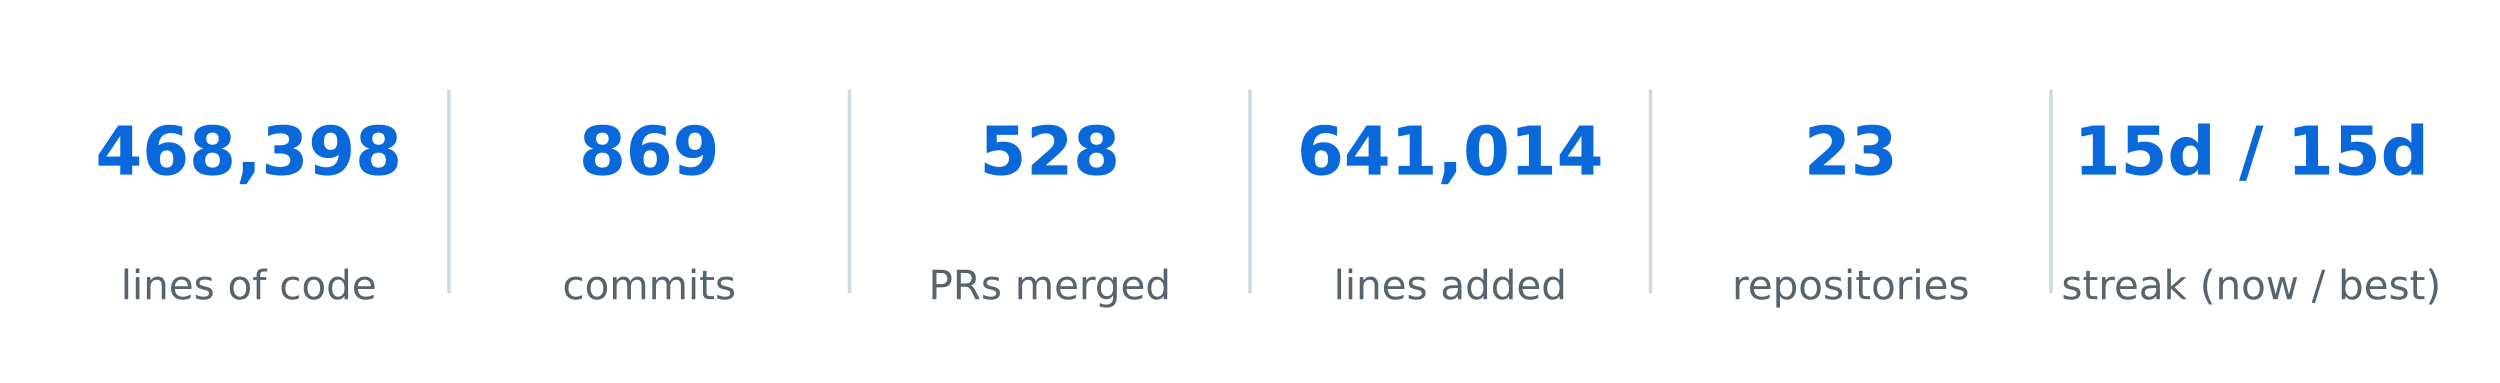
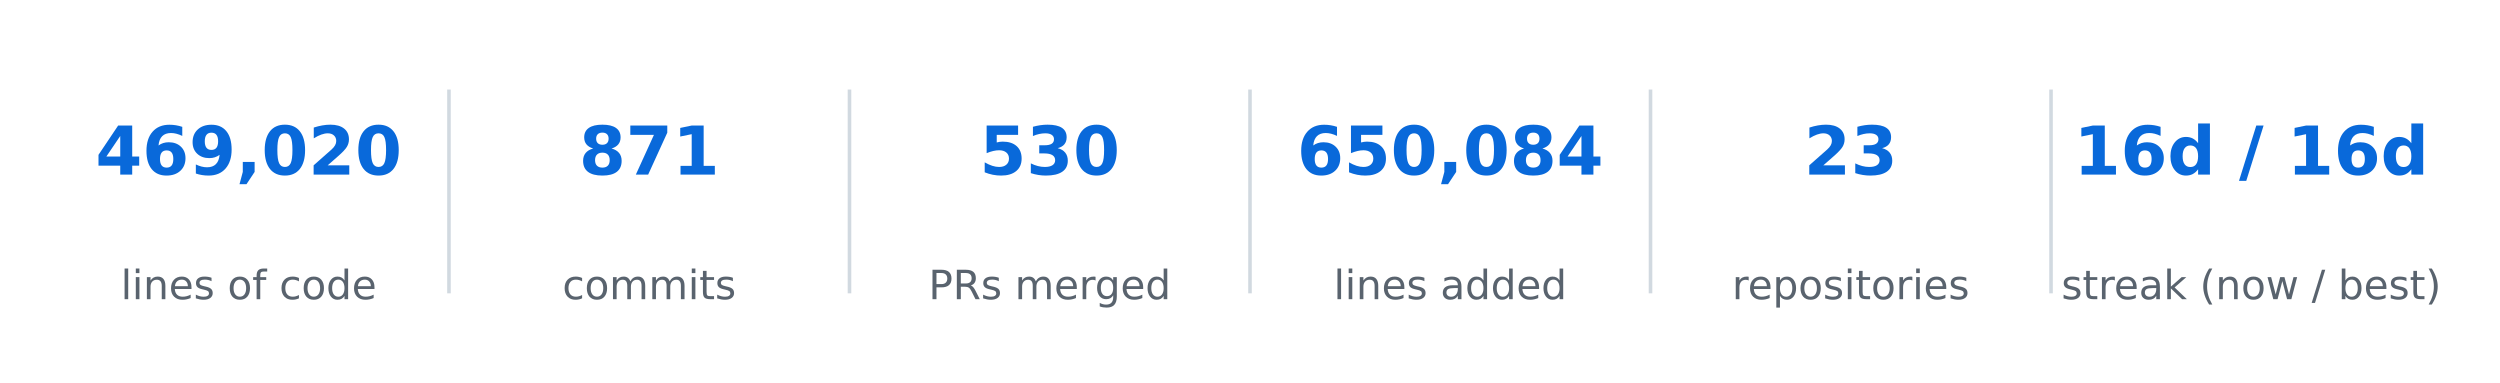
<svg xmlns="http://www.w3.org/2000/svg" xmlns:xlink="http://www.w3.org/1999/xlink" width="557.28pt" height="85.356pt" viewBox="0 0 557.28 85.356" version="1.1">
  <defs>
    <style type="text/css">*{stroke-linejoin: round; stroke-linecap: butt}</style>
  </defs>
  <g id="figure_1">
    <g id="patch_1">
      <path d="M 0 85.356  L 557.28 85.356  L 557.28 -0  L 0 -0  L 0 85.356  z " style="fill: none; opacity: 0" />
    </g>
    <g id="axes_1">
      <g id="line2d_1">
-         <path d="M 100.08 64.993  L 100.08 20.363  " clip-path="url(#p70ef602921)" style="fill: none; stroke: #d1d9e0; stroke-width: 0.8; stroke-linecap: square" />
+         <path d="M 100.08 64.993  L 100.08 20.363  " clip-path="url(#pe2f64ff77b)" style="fill: none; stroke: #d1d9e0; stroke-width: 0.8; stroke-linecap: square" />
      </g>
      <g id="line2d_2">
-         <path d="M 189.36 64.993  L 189.36 20.363  " clip-path="url(#p70ef602921)" style="fill: none; stroke: #d1d9e0; stroke-width: 0.8; stroke-linecap: square" />
+         <path d="M 189.36 64.993  L 189.36 20.363  " clip-path="url(#pe2f64ff77b)" style="fill: none; stroke: #d1d9e0; stroke-width: 0.8; stroke-linecap: square" />
      </g>
      <g id="line2d_3">
-         <path d="M 278.64 64.993  L 278.64 20.363  " clip-path="url(#p70ef602921)" style="fill: none; stroke: #d1d9e0; stroke-width: 0.8; stroke-linecap: square" />
+         <path d="M 278.64 64.993  L 278.64 20.363  " clip-path="url(#pe2f64ff77b)" style="fill: none; stroke: #d1d9e0; stroke-width: 0.8; stroke-linecap: square" />
      </g>
      <g id="line2d_4">
-         <path d="M 367.92 64.993  L 367.92 20.363  " clip-path="url(#p70ef602921)" style="fill: none; stroke: #d1d9e0; stroke-width: 0.8; stroke-linecap: square" />
+         <path d="M 367.92 64.993  L 367.92 20.363  " clip-path="url(#pe2f64ff77b)" style="fill: none; stroke: #d1d9e0; stroke-width: 0.8; stroke-linecap: square" />
      </g>
      <g id="line2d_5">
-         <path d="M 457.2 64.993  L 457.2 20.363  " clip-path="url(#p70ef602921)" style="fill: none; stroke: #d1d9e0; stroke-width: 0.8; stroke-linecap: square" />
+         <path d="M 457.2 64.993  L 457.2 20.363  " clip-path="url(#pe2f64ff77b)" style="fill: none; stroke: #d1d9e0; stroke-width: 0.8; stroke-linecap: square" />
      </g>
      <g id="text_1">
        <g style="fill: #0969da" transform="translate(21.28102 38.92376) scale(0.15 -0.15)">
          <defs>
            <path id="DejaVuSans-Bold-17" d="M 2356 3675  L 1038 1722  L 2356 1722  L 2356 3675  z M 2156 4666  L 3494 4666  L 3494 1722  L 4159 1722  L 4159 850  L 3494 850  L 3494 0  L 2356 0  L 2356 850  L 288 850  L 288 1881  L 2156 4666  z " transform="scale(0.015625)" />
            <path id="DejaVuSans-Bold-19" d="M 2316 2303  Q 2000 2303 1842 2098  Q 1684 1894 1684 1484  Q 1684 1075 1842 870  Q 2000 666 2316 666  Q 2634 666 2792 870  Q 2950 1075 2950 1484  Q 2950 1894 2792 2098  Q 2634 2303 2316 2303  z M 3803 4544  L 3803 3681  Q 3506 3822 3243 3889  Q 2981 3956 2731 3956  Q 2194 3956 1894 3657  Q 1594 3359 1544 2772  Q 1750 2925 1990 3001  Q 2231 3078 2516 3078  Q 3231 3078 3670 2659  Q 4109 2241 4109 1563  Q 4109 813 3618 361  Q 3128 -91 2303 -91  Q 1394 -91 895 523  Q 397 1138 397 2266  Q 397 3422 980 4083  Q 1563 4744 2578 4744  Q 2900 4744 3203 4694  Q 3506 4644 3803 4544  z " transform="scale(0.015625)" />
-             <path id="DejaVuSans-Bold-1b" d="M 2228 2088  Q 1891 2088 1709 1903  Q 1528 1719 1528 1375  Q 1528 1031 1709 848  Q 1891 666 2228 666  Q 2563 666 2741 848  Q 2919 1031 2919 1375  Q 2919 1722 2741 1905  Q 2563 2088 2228 2088  z M 1350 2484  Q 925 2613 709 2878  Q 494 3144 494 3541  Q 494 4131 934 4440  Q 1375 4750 2228 4750  Q 3075 4750 3515 4442  Q 3956 4134 3956 3541  Q 3956 3144 3739 2878  Q 3522 2613 3097 2484  Q 3572 2353 3814 2058  Q 4056 1763 4056 1313  Q 4056 619 3595 264  Q 3134 -91 2228 -91  Q 1319 -91 855 264  Q 391 619 391 1313  Q 391 1763 633 2058  Q 875 2353 1350 2484  z M 1631 3419  Q 1631 3141 1786 2991  Q 1941 2841 2228 2841  Q 2509 2841 2662 2991  Q 2816 3141 2816 3419  Q 2816 3697 2662 3845  Q 2509 3994 2228 3994  Q 1941 3994 1786 3844  Q 1631 3694 1631 3419  z " transform="scale(0.015625)" />
+             <path id="DejaVuSans-Bold-1c" d="M 641 103  L 641 966  Q 928 831 1190 764  Q 1453 697 1709 697  Q 2247 697 2547 995  Q 2847 1294 2900 1881  Q 2688 1725 2447 1647  Q 2206 1569 1925 1569  Q 1209 1569 770 1986  Q 331 2403 331 3084  Q 331 3838 820 4291  Q 1309 4744 2131 4744  Q 3044 4744 3544 4128  Q 4044 3513 4044 2388  Q 4044 1231 3459 570  Q 2875 -91 1856 -91  Q 1528 -91 1228 -42  Q 928 6 641 103  z M 2125 2350  Q 2441 2350 2600 2554  Q 2759 2759 2759 3169  Q 2759 3575 2600 3781  Q 2441 3988 2125 3988  Q 1809 3988 1650 3781  Q 1491 3575 1491 3169  Q 1491 2759 1650 2554  Q 1809 2350 2125 2350  z " transform="scale(0.015625)" />
            <path id="DejaVuSans-Bold-f" d="M 653 1209  L 1778 1209  L 1778 256  L 1006 -909  L 341 -909  L 653 256  L 653 1209  z " transform="scale(0.015625)" />
-             <path id="DejaVuSans-Bold-16" d="M 2981 2516  Q 3453 2394 3698 2092  Q 3944 1791 3944 1325  Q 3944 631 3412 270  Q 2881 -91 1863 -91  Q 1503 -91 1142 -33  Q 781 25 428 141  L 428 1069  Q 766 900 1098 814  Q 1431 728 1753 728  Q 2231 728 2486 893  Q 2741 1059 2741 1369  Q 2741 1688 2480 1852  Q 2219 2016 1709 2016  L 1228 2016  L 1228 2791  L 1734 2791  Q 2188 2791 2409 2933  Q 2631 3075 2631 3366  Q 2631 3634 2415 3781  Q 2200 3928 1806 3928  Q 1516 3928 1219 3862  Q 922 3797 628 3669  L 628 4550  Q 984 4650 1334 4700  Q 1684 4750 2022 4750  Q 2931 4750 3382 4451  Q 3834 4153 3834 3553  Q 3834 3144 3618 2883  Q 3403 2622 2981 2516  z " transform="scale(0.015625)" />
-             <path id="DejaVuSans-Bold-1c" d="M 641 103  L 641 966  Q 928 831 1190 764  Q 1453 697 1709 697  Q 2247 697 2547 995  Q 2847 1294 2900 1881  Q 2688 1725 2447 1647  Q 2206 1569 1925 1569  Q 1209 1569 770 1986  Q 331 2403 331 3084  Q 331 3838 820 4291  Q 1309 4744 2131 4744  Q 3044 4744 3544 4128  Q 4044 3513 4044 2388  Q 4044 1231 3459 570  Q 2875 -91 1856 -91  Q 1528 -91 1228 -42  Q 928 6 641 103  z M 2125 2350  Q 2441 2350 2600 2554  Q 2759 2759 2759 3169  Q 2759 3575 2600 3781  Q 2441 3988 2125 3988  Q 1809 3988 1650 3781  Q 1491 3575 1491 3169  Q 1491 2759 1650 2554  Q 1809 2350 2125 2350  z " transform="scale(0.015625)" />
+             <path id="DejaVuSans-Bold-13" d="M 2944 2338  Q 2944 3213 2780 3570  Q 2616 3928 2228 3928  Q 1841 3928 1675 3570  Q 1509 3213 1509 2338  Q 1509 1453 1675 1090  Q 1841 728 2228 728  Q 2613 728 2778 1090  Q 2944 1453 2944 2338  z M 4147 2328  Q 4147 1169 3647 539  Q 3147 -91 2228 -91  Q 1306 -91 806 539  Q 306 1169 306 2328  Q 306 3491 806 4120  Q 1306 4750 2228 4750  Q 3147 4750 3647 4120  Q 4147 3491 4147 2328  z " transform="scale(0.015625)" />
+             <path id="DejaVuSans-Bold-15" d="M 1844 884  L 3897 884  L 3897 0  L 506 0  L 506 884  L 2209 2388  Q 2438 2594 2547 2791  Q 2656 2988 2656 3200  Q 2656 3528 2436 3728  Q 2216 3928 1850 3928  Q 1569 3928 1234 3808  Q 900 3688 519 3450  L 519 4475  Q 925 4609 1322 4679  Q 1719 4750 2100 4750  Q 2938 4750 3402 4381  Q 3866 4013 3866 3353  Q 3866 2972 3669 2642  Q 3472 2313 2841 1759  L 1844 884  z " transform="scale(0.015625)" />
          </defs>
          <use xlink:href="#DejaVuSans-Bold-17" />
          <use xlink:href="#DejaVuSans-Bold-19" transform="translate(69.57812 0)" />
-           <use xlink:href="#DejaVuSans-Bold-1b" transform="translate(139.1562 0)" />
+           <use xlink:href="#DejaVuSans-Bold-1c" transform="translate(139.1562 0)" />
          <use xlink:href="#DejaVuSans-Bold-f" transform="translate(208.7344 0)" />
-           <use xlink:href="#DejaVuSans-Bold-16" transform="translate(246.7188 0)" />
-           <use xlink:href="#DejaVuSans-Bold-1c" transform="translate(316.2969 0)" />
-           <use xlink:href="#DejaVuSans-Bold-1b" transform="translate(385.875 0)" />
+           <use xlink:href="#DejaVuSans-Bold-13" transform="translate(246.7188 0)" />
+           <use xlink:href="#DejaVuSans-Bold-15" transform="translate(316.2969 0)" />
+           <use xlink:href="#DejaVuSans-Bold-13" transform="translate(385.875 0)" />
        </g>
      </g>
      <g id="text_2">
        <g style="fill: #59636e" transform="translate(26.92336 66.69328) scale(0.09 -0.09)">
          <defs>
            <path id="DejaVuSans-4f" d="M 603 4863  L 1178 4863  L 1178 0  L 603 0  L 603 4863  z " transform="scale(0.015625)" />
            <path id="DejaVuSans-4c" d="M 603 3500  L 1178 3500  L 1178 0  L 603 0  L 603 3500  z M 603 4863  L 1178 4863  L 1178 4134  L 603 4134  L 603 4863  z " transform="scale(0.015625)" />
            <path id="DejaVuSans-51" d="M 3513 2113  L 3513 0  L 2938 0  L 2938 2094  Q 2938 2591 2744 2837  Q 2550 3084 2163 3084  Q 1697 3084 1428 2787  Q 1159 2491 1159 1978  L 1159 0  L 581 0  L 581 3500  L 1159 3500  L 1159 2956  Q 1366 3272 1645 3428  Q 1925 3584 2291 3584  Q 2894 3584 3203 3211  Q 3513 2838 3513 2113  z " transform="scale(0.015625)" />
            <path id="DejaVuSans-48" d="M 3597 1894  L 3597 1613  L 953 1613  Q 991 1019 1311 708  Q 1631 397 2203 397  Q 2534 397 2845 478  Q 3156 559 3463 722  L 3463 178  Q 3153 47 2828 -22  Q 2503 -91 2169 -91  Q 1331 -91 842 396  Q 353 884 353 1716  Q 353 2575 817 3079  Q 1281 3584 2069 3584  Q 2775 3584 3186 3129  Q 3597 2675 3597 1894  z M 3022 2063  Q 3016 2534 2758 2815  Q 2500 3097 2075 3097  Q 1594 3097 1305 2825  Q 1016 2553 972 2059  L 3022 2063  z " transform="scale(0.015625)" />
            <path id="DejaVuSans-56" d="M 2834 3397  L 2834 2853  Q 2591 2978 2328 3040  Q 2066 3103 1784 3103  Q 1356 3103 1142 2972  Q 928 2841 928 2578  Q 928 2378 1081 2264  Q 1234 2150 1697 2047  L 1894 2003  Q 2506 1872 2764 1633  Q 3022 1394 3022 966  Q 3022 478 2636 193  Q 2250 -91 1575 -91  Q 1294 -91 989 -36  Q 684 19 347 128  L 347 722  Q 666 556 975 473  Q 1284 391 1588 391  Q 1994 391 2212 530  Q 2431 669 2431 922  Q 2431 1156 2273 1281  Q 2116 1406 1581 1522  L 1381 1569  Q 847 1681 609 1914  Q 372 2147 372 2553  Q 372 3047 722 3315  Q 1072 3584 1716 3584  Q 2034 3584 2315 3537  Q 2597 3491 2834 3397  z " transform="scale(0.015625)" />
            <path id="DejaVuSans-3" transform="scale(0.015625)" />
            <path id="DejaVuSans-52" d="M 1959 3097  Q 1497 3097 1228 2736  Q 959 2375 959 1747  Q 959 1119 1226 758  Q 1494 397 1959 397  Q 2419 397 2687 759  Q 2956 1122 2956 1747  Q 2956 2369 2687 2733  Q 2419 3097 1959 3097  z M 1959 3584  Q 2709 3584 3137 3096  Q 3566 2609 3566 1747  Q 3566 888 3137 398  Q 2709 -91 1959 -91  Q 1206 -91 779 398  Q 353 888 353 1747  Q 353 2609 779 3096  Q 1206 3584 1959 3584  z " transform="scale(0.015625)" />
            <path id="DejaVuSans-49" d="M 2375 4863  L 2375 4384  L 1825 4384  Q 1516 4384 1395 4259  Q 1275 4134 1275 3809  L 1275 3500  L 2222 3500  L 2222 3053  L 1275 3053  L 1275 0  L 697 0  L 697 3053  L 147 3053  L 147 3500  L 697 3500  L 697 3744  Q 697 4328 969 4595  Q 1241 4863 1831 4863  L 2375 4863  z " transform="scale(0.015625)" />
            <path id="DejaVuSans-46" d="M 3122 3366  L 3122 2828  Q 2878 2963 2633 3030  Q 2388 3097 2138 3097  Q 1578 3097 1268 2742  Q 959 2388 959 1747  Q 959 1106 1268 751  Q 1578 397 2138 397  Q 2388 397 2633 464  Q 2878 531 3122 666  L 3122 134  Q 2881 22 2623 -34  Q 2366 -91 2075 -91  Q 1284 -91 818 406  Q 353 903 353 1747  Q 353 2603 823 3093  Q 1294 3584 2113 3584  Q 2378 3584 2631 3529  Q 2884 3475 3122 3366  z " transform="scale(0.015625)" />
            <path id="DejaVuSans-47" d="M 2906 2969  L 2906 4863  L 3481 4863  L 3481 0  L 2906 0  L 2906 525  Q 2725 213 2448 61  Q 2172 -91 1784 -91  Q 1150 -91 751 415  Q 353 922 353 1747  Q 353 2572 751 3078  Q 1150 3584 1784 3584  Q 2172 3584 2448 3432  Q 2725 3281 2906 2969  z M 947 1747  Q 947 1113 1208 752  Q 1469 391 1925 391  Q 2381 391 2643 752  Q 2906 1113 2906 1747  Q 2906 2381 2643 2742  Q 2381 3103 1925 3103  Q 1469 3103 1208 2742  Q 947 2381 947 1747  z " transform="scale(0.015625)" />
          </defs>
          <use xlink:href="#DejaVuSans-4f" />
          <use xlink:href="#DejaVuSans-4c" transform="translate(27.78125 0)" />
          <use xlink:href="#DejaVuSans-51" transform="translate(55.5625 0)" />
          <use xlink:href="#DejaVuSans-48" transform="translate(118.9375 0)" />
          <use xlink:href="#DejaVuSans-56" transform="translate(180.4688 0)" />
          <use xlink:href="#DejaVuSans-3" transform="translate(232.5625 0)" />
          <use xlink:href="#DejaVuSans-52" transform="translate(264.3438 0)" />
          <use xlink:href="#DejaVuSans-49" transform="translate(325.5312 0)" />
          <use xlink:href="#DejaVuSans-3" transform="translate(360.7344 0)" />
          <use xlink:href="#DejaVuSans-46" transform="translate(392.5156 0)" />
          <use xlink:href="#DejaVuSans-52" transform="translate(447.5 0)" />
          <use xlink:href="#DejaVuSans-47" transform="translate(508.6875 0)" />
          <use xlink:href="#DejaVuSans-48" transform="translate(572.1719 0)" />
        </g>
      </g>
      <g id="text_3">
        <g style="fill: #0969da" transform="translate(129.0649 38.92376) scale(0.15 -0.15)">
+           <defs>
+             <path id="DejaVuSans-Bold-1b" d="M 2228 2088  Q 1891 2088 1709 1903  Q 1528 1719 1528 1375  Q 1528 1031 1709 848  Q 1891 666 2228 666  Q 2563 666 2741 848  Q 2919 1031 2919 1375  Q 2919 1722 2741 1905  Q 2563 2088 2228 2088  z M 1350 2484  Q 925 2613 709 2878  Q 494 3144 494 3541  Q 494 4131 934 4440  Q 1375 4750 2228 4750  Q 3075 4750 3515 4442  Q 3956 4134 3956 3541  Q 3956 3144 3739 2878  Q 3522 2613 3097 2484  Q 3572 2353 3814 2058  Q 4056 1763 4056 1313  Q 4056 619 3595 264  Q 3134 -91 2228 -91  Q 1319 -91 855 264  Q 391 619 391 1313  Q 391 1763 633 2058  Q 875 2353 1350 2484  z M 1631 3419  Q 1631 3141 1786 2991  Q 1941 2841 2228 2841  Q 2509 2841 2662 2991  Q 2816 3141 2816 3419  Q 2816 3697 2662 3845  Q 2509 3994 2228 3994  Q 1941 3994 1786 3844  Q 1631 3694 1631 3419  z " transform="scale(0.015625)" />
+             <path id="DejaVuSans-Bold-1a" d="M 428 4666  L 3944 4666  L 3944 3988  L 2125 0  L 953 0  L 2675 3781  L 428 3781  L 428 4666  z " transform="scale(0.015625)" />
+             <path id="DejaVuSans-Bold-14" d="M 750 831  L 1813 831  L 1813 3847  L 722 3622  L 722 4441  L 1806 4666  L 2950 4666  L 2950 831  L 4013 831  L 4013 0  L 750 0  L 750 831  z " transform="scale(0.015625)" />
+           </defs>
          <use xlink:href="#DejaVuSans-Bold-1b" />
-           <use xlink:href="#DejaVuSans-Bold-19" transform="translate(69.57812 0)" />
-           <use xlink:href="#DejaVuSans-Bold-1c" transform="translate(139.1562 0)" />
+           <use xlink:href="#DejaVuSans-Bold-1a" transform="translate(69.57812 0)" />
+           <use xlink:href="#DejaVuSans-Bold-14" transform="translate(139.1562 0)" />
        </g>
      </g>
      <g id="text_4">
        <g style="fill: #59636e" transform="translate(125.3672 66.69328) scale(0.09 -0.09)">
          <defs>
            <path id="DejaVuSans-50" d="M 3328 2828  Q 3544 3216 3844 3400  Q 4144 3584 4550 3584  Q 5097 3584 5394 3201  Q 5691 2819 5691 2113  L 5691 0  L 5113 0  L 5113 2094  Q 5113 2597 4934 2840  Q 4756 3084 4391 3084  Q 3944 3084 3684 2787  Q 3425 2491 3425 1978  L 3425 0  L 2847 0  L 2847 2094  Q 2847 2600 2669 2842  Q 2491 3084 2119 3084  Q 1678 3084 1418 2786  Q 1159 2488 1159 1978  L 1159 0  L 581 0  L 581 3500  L 1159 3500  L 1159 2956  Q 1356 3278 1631 3431  Q 1906 3584 2284 3584  Q 2666 3584 2933 3390  Q 3200 3197 3328 2828  z " transform="scale(0.015625)" />
            <path id="DejaVuSans-57" d="M 1172 4494  L 1172 3500  L 2356 3500  L 2356 3053  L 1172 3053  L 1172 1153  Q 1172 725 1289 603  Q 1406 481 1766 481  L 2356 481  L 2356 0  L 1766 0  Q 1100 0 847 248  Q 594 497 594 1153  L 594 3053  L 172 3053  L 172 3500  L 594 3500  L 594 4494  L 1172 4494  z " transform="scale(0.015625)" />
          </defs>
          <use xlink:href="#DejaVuSans-46" />
          <use xlink:href="#DejaVuSans-52" transform="translate(54.98438 0)" />
          <use xlink:href="#DejaVuSans-50" transform="translate(116.1719 0)" />
          <use xlink:href="#DejaVuSans-50" transform="translate(213.5781 0)" />
          <use xlink:href="#DejaVuSans-4c" transform="translate(310.9844 0)" />
          <use xlink:href="#DejaVuSans-57" transform="translate(338.7656 0)" />
          <use xlink:href="#DejaVuSans-56" transform="translate(377.9688 0)" />
        </g>
      </g>
      <g id="text_5">
        <g style="fill: #0969da" transform="translate(218.3449 38.92376) scale(0.15 -0.15)">
          <defs>
            <path id="DejaVuSans-Bold-18" d="M 678 4666  L 3669 4666  L 3669 3781  L 1638 3781  L 1638 3059  Q 1775 3097 1914 3117  Q 2053 3138 2203 3138  Q 3056 3138 3531 2711  Q 4006 2284 4006 1522  Q 4006 766 3489 337  Q 2972 -91 2053 -91  Q 1656 -91 1267 -14  Q 878 63 494 219  L 494 1166  Q 875 947 1217 837  Q 1559 728 1863 728  Q 2300 728 2551 942  Q 2803 1156 2803 1522  Q 2803 1891 2551 2103  Q 2300 2316 1863 2316  Q 1603 2316 1309 2248  Q 1016 2181 678 2041  L 678 4666  z " transform="scale(0.015625)" />
-             <path id="DejaVuSans-Bold-15" d="M 1844 884  L 3897 884  L 3897 0  L 506 0  L 506 884  L 2209 2388  Q 2438 2594 2547 2791  Q 2656 2988 2656 3200  Q 2656 3528 2436 3728  Q 2216 3928 1850 3928  Q 1569 3928 1234 3808  Q 900 3688 519 3450  L 519 4475  Q 925 4609 1322 4679  Q 1719 4750 2100 4750  Q 2938 4750 3402 4381  Q 3866 4013 3866 3353  Q 3866 2972 3669 2642  Q 3472 2313 2841 1759  L 1844 884  z " transform="scale(0.015625)" />
+             <path id="DejaVuSans-Bold-16" d="M 2981 2516  Q 3453 2394 3698 2092  Q 3944 1791 3944 1325  Q 3944 631 3412 270  Q 2881 -91 1863 -91  Q 1503 -91 1142 -33  Q 781 25 428 141  L 428 1069  Q 766 900 1098 814  Q 1431 728 1753 728  Q 2231 728 2486 893  Q 2741 1059 2741 1369  Q 2741 1688 2480 1852  Q 2219 2016 1709 2016  L 1228 2016  L 1228 2791  L 1734 2791  Q 2188 2791 2409 2933  Q 2631 3075 2631 3366  Q 2631 3634 2415 3781  Q 2200 3928 1806 3928  Q 1516 3928 1219 3862  Q 922 3797 628 3669  L 628 4550  Q 984 4650 1334 4700  Q 1684 4750 2022 4750  Q 2931 4750 3382 4451  Q 3834 4153 3834 3553  Q 3834 3144 3618 2883  Q 3403 2622 2981 2516  z " transform="scale(0.015625)" />
          </defs>
          <use xlink:href="#DejaVuSans-Bold-18" />
-           <use xlink:href="#DejaVuSans-Bold-15" transform="translate(69.57812 0)" />
-           <use xlink:href="#DejaVuSans-Bold-1b" transform="translate(139.1562 0)" />
+           <use xlink:href="#DejaVuSans-Bold-16" transform="translate(69.57812 0)" />
+           <use xlink:href="#DejaVuSans-Bold-13" transform="translate(139.1562 0)" />
        </g>
      </g>
      <g id="text_6">
        <g style="fill: #59636e" transform="translate(206.9796 66.69328) scale(0.09 -0.09)">
          <defs>
            <path id="DejaVuSans-33" d="M 1259 4147  L 1259 2394  L 2053 2394  Q 2494 2394 2734 2622  Q 2975 2850 2975 3272  Q 2975 3691 2734 3919  Q 2494 4147 2053 4147  L 1259 4147  z M 628 4666  L 2053 4666  Q 2838 4666 3239 4311  Q 3641 3956 3641 3272  Q 3641 2581 3239 2228  Q 2838 1875 2053 1875  L 1259 1875  L 1259 0  L 628 0  L 628 4666  z " transform="scale(0.015625)" />
            <path id="DejaVuSans-35" d="M 2841 2188  Q 3044 2119 3236 1894  Q 3428 1669 3622 1275  L 4263 0  L 3584 0  L 2988 1197  Q 2756 1666 2539 1819  Q 2322 1972 1947 1972  L 1259 1972  L 1259 0  L 628 0  L 628 4666  L 2053 4666  Q 2853 4666 3247 4331  Q 3641 3997 3641 3322  Q 3641 2881 3436 2590  Q 3231 2300 2841 2188  z M 1259 4147  L 1259 2491  L 2053 2491  Q 2509 2491 2742 2702  Q 2975 2913 2975 3322  Q 2975 3731 2742 3939  Q 2509 4147 2053 4147  L 1259 4147  z " transform="scale(0.015625)" />
            <path id="DejaVuSans-55" d="M 2631 2963  Q 2534 3019 2420 3045  Q 2306 3072 2169 3072  Q 1681 3072 1420 2755  Q 1159 2438 1159 1844  L 1159 0  L 581 0  L 581 3500  L 1159 3500  L 1159 2956  Q 1341 3275 1631 3429  Q 1922 3584 2338 3584  Q 2397 3584 2469 3576  Q 2541 3569 2628 3553  L 2631 2963  z " transform="scale(0.015625)" />
            <path id="DejaVuSans-4a" d="M 2906 1791  Q 2906 2416 2648 2759  Q 2391 3103 1925 3103  Q 1463 3103 1205 2759  Q 947 2416 947 1791  Q 947 1169 1205 825  Q 1463 481 1925 481  Q 2391 481 2648 825  Q 2906 1169 2906 1791  z M 3481 434  Q 3481 -459 3084 -895  Q 2688 -1331 1869 -1331  Q 1566 -1331 1297 -1286  Q 1028 -1241 775 -1147  L 775 -588  Q 1028 -725 1275 -790  Q 1522 -856 1778 -856  Q 2344 -856 2625 -561  Q 2906 -266 2906 331  L 2906 616  Q 2728 306 2450 153  Q 2172 0 1784 0  Q 1141 0 747 490  Q 353 981 353 1791  Q 353 2603 747 3093  Q 1141 3584 1784 3584  Q 2172 3584 2450 3431  Q 2728 3278 2906 2969  L 2906 3500  L 3481 3500  L 3481 434  z " transform="scale(0.015625)" />
          </defs>
          <use xlink:href="#DejaVuSans-33" />
          <use xlink:href="#DejaVuSans-35" transform="translate(60.29688 0)" />
          <use xlink:href="#DejaVuSans-56" transform="translate(129.7812 0)" />
          <use xlink:href="#DejaVuSans-3" transform="translate(181.875 0)" />
          <use xlink:href="#DejaVuSans-50" transform="translate(213.6562 0)" />
          <use xlink:href="#DejaVuSans-48" transform="translate(311.0625 0)" />
          <use xlink:href="#DejaVuSans-55" transform="translate(372.5938 0)" />
          <use xlink:href="#DejaVuSans-4a" transform="translate(411.9531 0)" />
          <use xlink:href="#DejaVuSans-48" transform="translate(475.4375 0)" />
          <use xlink:href="#DejaVuSans-47" transform="translate(536.9688 0)" />
        </g>
      </g>
      <g id="text_7">
        <g style="fill: #0969da" transform="translate(289.121 38.92376) scale(0.15 -0.15)">
-           <defs>
-             <path id="DejaVuSans-Bold-14" d="M 750 831  L 1813 831  L 1813 3847  L 722 3622  L 722 4441  L 1806 4666  L 2950 4666  L 2950 831  L 4013 831  L 4013 0  L 750 0  L 750 831  z " transform="scale(0.015625)" />
-             <path id="DejaVuSans-Bold-13" d="M 2944 2338  Q 2944 3213 2780 3570  Q 2616 3928 2228 3928  Q 1841 3928 1675 3570  Q 1509 3213 1509 2338  Q 1509 1453 1675 1090  Q 1841 728 2228 728  Q 2613 728 2778 1090  Q 2944 1453 2944 2338  z M 4147 2328  Q 4147 1169 3647 539  Q 3147 -91 2228 -91  Q 1306 -91 806 539  Q 306 1169 306 2328  Q 306 3491 806 4120  Q 1306 4750 2228 4750  Q 3147 4750 3647 4120  Q 4147 3491 4147 2328  z " transform="scale(0.015625)" />
-           </defs>
          <use xlink:href="#DejaVuSans-Bold-19" />
-           <use xlink:href="#DejaVuSans-Bold-17" transform="translate(69.57812 0)" />
-           <use xlink:href="#DejaVuSans-Bold-14" transform="translate(139.1562 0)" />
+           <use xlink:href="#DejaVuSans-Bold-18" transform="translate(69.57812 0)" />
+           <use xlink:href="#DejaVuSans-Bold-13" transform="translate(139.1562 0)" />
          <use xlink:href="#DejaVuSans-Bold-f" transform="translate(208.7344 0)" />
          <use xlink:href="#DejaVuSans-Bold-13" transform="translate(246.7188 0)" />
-           <use xlink:href="#DejaVuSans-Bold-14" transform="translate(316.2969 0)" />
+           <use xlink:href="#DejaVuSans-Bold-1b" transform="translate(316.2969 0)" />
          <use xlink:href="#DejaVuSans-Bold-17" transform="translate(385.875 0)" />
        </g>
      </g>
      <g id="text_8">
        <g style="fill: #59636e" transform="translate(297.2876 66.69328) scale(0.09 -0.09)">
          <defs>
            <path id="DejaVuSans-44" d="M 2194 1759  Q 1497 1759 1228 1600  Q 959 1441 959 1056  Q 959 750 1161 570  Q 1363 391 1709 391  Q 2188 391 2477 730  Q 2766 1069 2766 1631  L 2766 1759  L 2194 1759  z M 3341 1997  L 3341 0  L 2766 0  L 2766 531  Q 2569 213 2275 61  Q 1981 -91 1556 -91  Q 1019 -91 701 211  Q 384 513 384 1019  Q 384 1609 779 1909  Q 1175 2209 1959 2209  L 2766 2209  L 2766 2266  Q 2766 2663 2505 2880  Q 2244 3097 1772 3097  Q 1472 3097 1187 3025  Q 903 2953 641 2809  L 641 3341  Q 956 3463 1253 3523  Q 1550 3584 1831 3584  Q 2591 3584 2966 3190  Q 3341 2797 3341 1997  z " transform="scale(0.015625)" />
          </defs>
          <use xlink:href="#DejaVuSans-4f" />
          <use xlink:href="#DejaVuSans-4c" transform="translate(27.78125 0)" />
          <use xlink:href="#DejaVuSans-51" transform="translate(55.5625 0)" />
          <use xlink:href="#DejaVuSans-48" transform="translate(118.9375 0)" />
          <use xlink:href="#DejaVuSans-56" transform="translate(180.4688 0)" />
          <use xlink:href="#DejaVuSans-3" transform="translate(232.5625 0)" />
          <use xlink:href="#DejaVuSans-44" transform="translate(264.3438 0)" />
          <use xlink:href="#DejaVuSans-47" transform="translate(325.625 0)" />
          <use xlink:href="#DejaVuSans-47" transform="translate(389.1094 0)" />
          <use xlink:href="#DejaVuSans-48" transform="translate(452.5938 0)" />
          <use xlink:href="#DejaVuSans-47" transform="translate(514.125 0)" />
        </g>
      </g>
      <g id="text_9">
        <g style="fill: #0969da" transform="translate(402.1233 38.92376) scale(0.15 -0.15)">
          <use xlink:href="#DejaVuSans-Bold-15" />
          <use xlink:href="#DejaVuSans-Bold-16" transform="translate(69.57812 0)" />
        </g>
      </g>
      <g id="text_10">
        <g style="fill: #59636e" transform="translate(386.1049 66.69328) scale(0.09 -0.09)">
          <defs>
            <path id="DejaVuSans-53" d="M 1159 525  L 1159 -1331  L 581 -1331  L 581 3500  L 1159 3500  L 1159 2969  Q 1341 3281 1617 3432  Q 1894 3584 2278 3584  Q 2916 3584 3314 3078  Q 3713 2572 3713 1747  Q 3713 922 3314 415  Q 2916 -91 2278 -91  Q 1894 -91 1617 61  Q 1341 213 1159 525  z M 3116 1747  Q 3116 2381 2855 2742  Q 2594 3103 2138 3103  Q 1681 3103 1420 2742  Q 1159 2381 1159 1747  Q 1159 1113 1420 752  Q 1681 391 2138 391  Q 2594 391 2855 752  Q 3116 1113 3116 1747  z " transform="scale(0.015625)" />
          </defs>
          <use xlink:href="#DejaVuSans-55" />
          <use xlink:href="#DejaVuSans-48" transform="translate(38.90625 0)" />
          <use xlink:href="#DejaVuSans-53" transform="translate(100.4375 0)" />
          <use xlink:href="#DejaVuSans-52" transform="translate(163.9219 0)" />
          <use xlink:href="#DejaVuSans-56" transform="translate(225.1094 0)" />
          <use xlink:href="#DejaVuSans-4c" transform="translate(277.2031 0)" />
          <use xlink:href="#DejaVuSans-57" transform="translate(304.9844 0)" />
          <use xlink:href="#DejaVuSans-52" transform="translate(344.1875 0)" />
          <use xlink:href="#DejaVuSans-55" transform="translate(405.375 0)" />
          <use xlink:href="#DejaVuSans-4c" transform="translate(446.4844 0)" />
          <use xlink:href="#DejaVuSans-48" transform="translate(474.2656 0)" />
          <use xlink:href="#DejaVuSans-56" transform="translate(535.7969 0)" />
        </g>
      </g>
      <g id="text_11">
        <g style="fill: #0969da" transform="translate(462.2681 38.92435) scale(0.15 -0.15)">
          <defs>
            <path id="DejaVuSans-Bold-47" d="M 2919 2988  L 2919 4863  L 4044 4863  L 4044 0  L 2919 0  L 2919 506  Q 2688 197 2409 53  Q 2131 -91 1766 -91  Q 1119 -91 703 423  Q 288 938 288 1747  Q 288 2556 703 3070  Q 1119 3584 1766 3584  Q 2128 3584 2408 3439  Q 2688 3294 2919 2988  z M 2181 722  Q 2541 722 2730 984  Q 2919 1247 2919 1747  Q 2919 2247 2730 2509  Q 2541 2772 2181 2772  Q 1825 2772 1636 2509  Q 1447 2247 1447 1747  Q 1447 1247 1636 984  Q 1825 722 2181 722  z " transform="scale(0.015625)" />
            <path id="DejaVuSans-Bold-3" transform="scale(0.015625)" />
            <path id="DejaVuSans-Bold-12" d="M 1644 4666  L 2338 4666  L 691 -594  L 0 -594  L 1644 4666  z " transform="scale(0.015625)" />
          </defs>
          <use xlink:href="#DejaVuSans-Bold-14" />
-           <use xlink:href="#DejaVuSans-Bold-18" transform="translate(69.57812 0)" />
+           <use xlink:href="#DejaVuSans-Bold-19" transform="translate(69.57812 0)" />
          <use xlink:href="#DejaVuSans-Bold-47" transform="translate(139.1562 0)" />
          <use xlink:href="#DejaVuSans-Bold-3" transform="translate(210.7344 0)" />
          <use xlink:href="#DejaVuSans-Bold-12" transform="translate(245.5469 0)" />
          <use xlink:href="#DejaVuSans-Bold-3" transform="translate(282.0781 0)" />
          <use xlink:href="#DejaVuSans-Bold-14" transform="translate(316.8906 0)" />
-           <use xlink:href="#DejaVuSans-Bold-18" transform="translate(386.4688 0)" />
+           <use xlink:href="#DejaVuSans-Bold-19" transform="translate(386.4688 0)" />
          <use xlink:href="#DejaVuSans-Bold-47" transform="translate(456.0469 0)" />
        </g>
      </g>
      <g id="text_12">
        <g style="fill: #59636e" transform="translate(459.5112 66.69328) scale(0.09 -0.09)">
          <defs>
            <path id="DejaVuSans-4e" d="M 581 4863  L 1159 4863  L 1159 1991  L 2875 3500  L 3609 3500  L 1753 1863  L 3688 0  L 2938 0  L 1159 1709  L 1159 0  L 581 0  L 581 4863  z " transform="scale(0.015625)" />
            <path id="DejaVuSans-b" d="M 1984 4856  Q 1566 4138 1362 3434  Q 1159 2731 1159 2009  Q 1159 1288 1364 580  Q 1569 -128 1984 -844  L 1484 -844  Q 1016 -109 783 600  Q 550 1309 550 2009  Q 550 2706 781 3412  Q 1013 4119 1484 4856  L 1984 4856  z " transform="scale(0.015625)" />
            <path id="DejaVuSans-5a" d="M 269 3500  L 844 3500  L 1563 769  L 2278 3500  L 2956 3500  L 3675 769  L 4391 3500  L 4966 3500  L 4050 0  L 3372 0  L 2619 2869  L 1863 0  L 1184 0  L 269 3500  z " transform="scale(0.015625)" />
            <path id="DejaVuSans-12" d="M 1625 4666  L 2156 4666  L 531 -594  L 0 -594  L 1625 4666  z " transform="scale(0.015625)" />
            <path id="DejaVuSans-45" d="M 3116 1747  Q 3116 2381 2855 2742  Q 2594 3103 2138 3103  Q 1681 3103 1420 2742  Q 1159 2381 1159 1747  Q 1159 1113 1420 752  Q 1681 391 2138 391  Q 2594 391 2855 752  Q 3116 1113 3116 1747  z M 1159 2969  Q 1341 3281 1617 3432  Q 1894 3584 2278 3584  Q 2916 3584 3314 3078  Q 3713 2572 3713 1747  Q 3713 922 3314 415  Q 2916 -91 2278 -91  Q 1894 -91 1617 61  Q 1341 213 1159 525  L 1159 0  L 581 0  L 581 4863  L 1159 4863  L 1159 2969  z " transform="scale(0.015625)" />
            <path id="DejaVuSans-c" d="M 513 4856  L 1013 4856  Q 1481 4119 1714 3412  Q 1947 2706 1947 2009  Q 1947 1309 1714 600  Q 1481 -109 1013 -844  L 513 -844  Q 928 -128 1133 580  Q 1338 1288 1338 2009  Q 1338 2731 1133 3434  Q 928 4138 513 4856  z " transform="scale(0.015625)" />
          </defs>
          <use xlink:href="#DejaVuSans-56" />
          <use xlink:href="#DejaVuSans-57" transform="translate(52.09375 0)" />
          <use xlink:href="#DejaVuSans-55" transform="translate(91.29688 0)" />
          <use xlink:href="#DejaVuSans-48" transform="translate(130.2031 0)" />
          <use xlink:href="#DejaVuSans-44" transform="translate(191.7344 0)" />
          <use xlink:href="#DejaVuSans-4e" transform="translate(253.0156 0)" />
          <use xlink:href="#DejaVuSans-3" transform="translate(310.9219 0)" />
          <use xlink:href="#DejaVuSans-b" transform="translate(342.7031 0)" />
          <use xlink:href="#DejaVuSans-51" transform="translate(381.7188 0)" />
          <use xlink:href="#DejaVuSans-52" transform="translate(445.0938 0)" />
          <use xlink:href="#DejaVuSans-5a" transform="translate(506.2812 0)" />
          <use xlink:href="#DejaVuSans-3" transform="translate(588.0625 0)" />
          <use xlink:href="#DejaVuSans-12" transform="translate(619.8438 0)" />
          <use xlink:href="#DejaVuSans-3" transform="translate(653.5312 0)" />
          <use xlink:href="#DejaVuSans-45" transform="translate(685.3125 0)" />
          <use xlink:href="#DejaVuSans-48" transform="translate(748.7969 0)" />
          <use xlink:href="#DejaVuSans-56" transform="translate(810.3281 0)" />
          <use xlink:href="#DejaVuSans-57" transform="translate(862.4219 0)" />
          <use xlink:href="#DejaVuSans-c" transform="translate(901.625 0)" />
        </g>
      </g>
    </g>
  </g>
  <defs>
-     <clipPath id="p70ef602921">
+     <clipPath id="pe2f64ff77b">
      <rect x="10.8" y="10.8" width="535.68" height="63.756" />
    </clipPath>
  </defs>
</svg>
